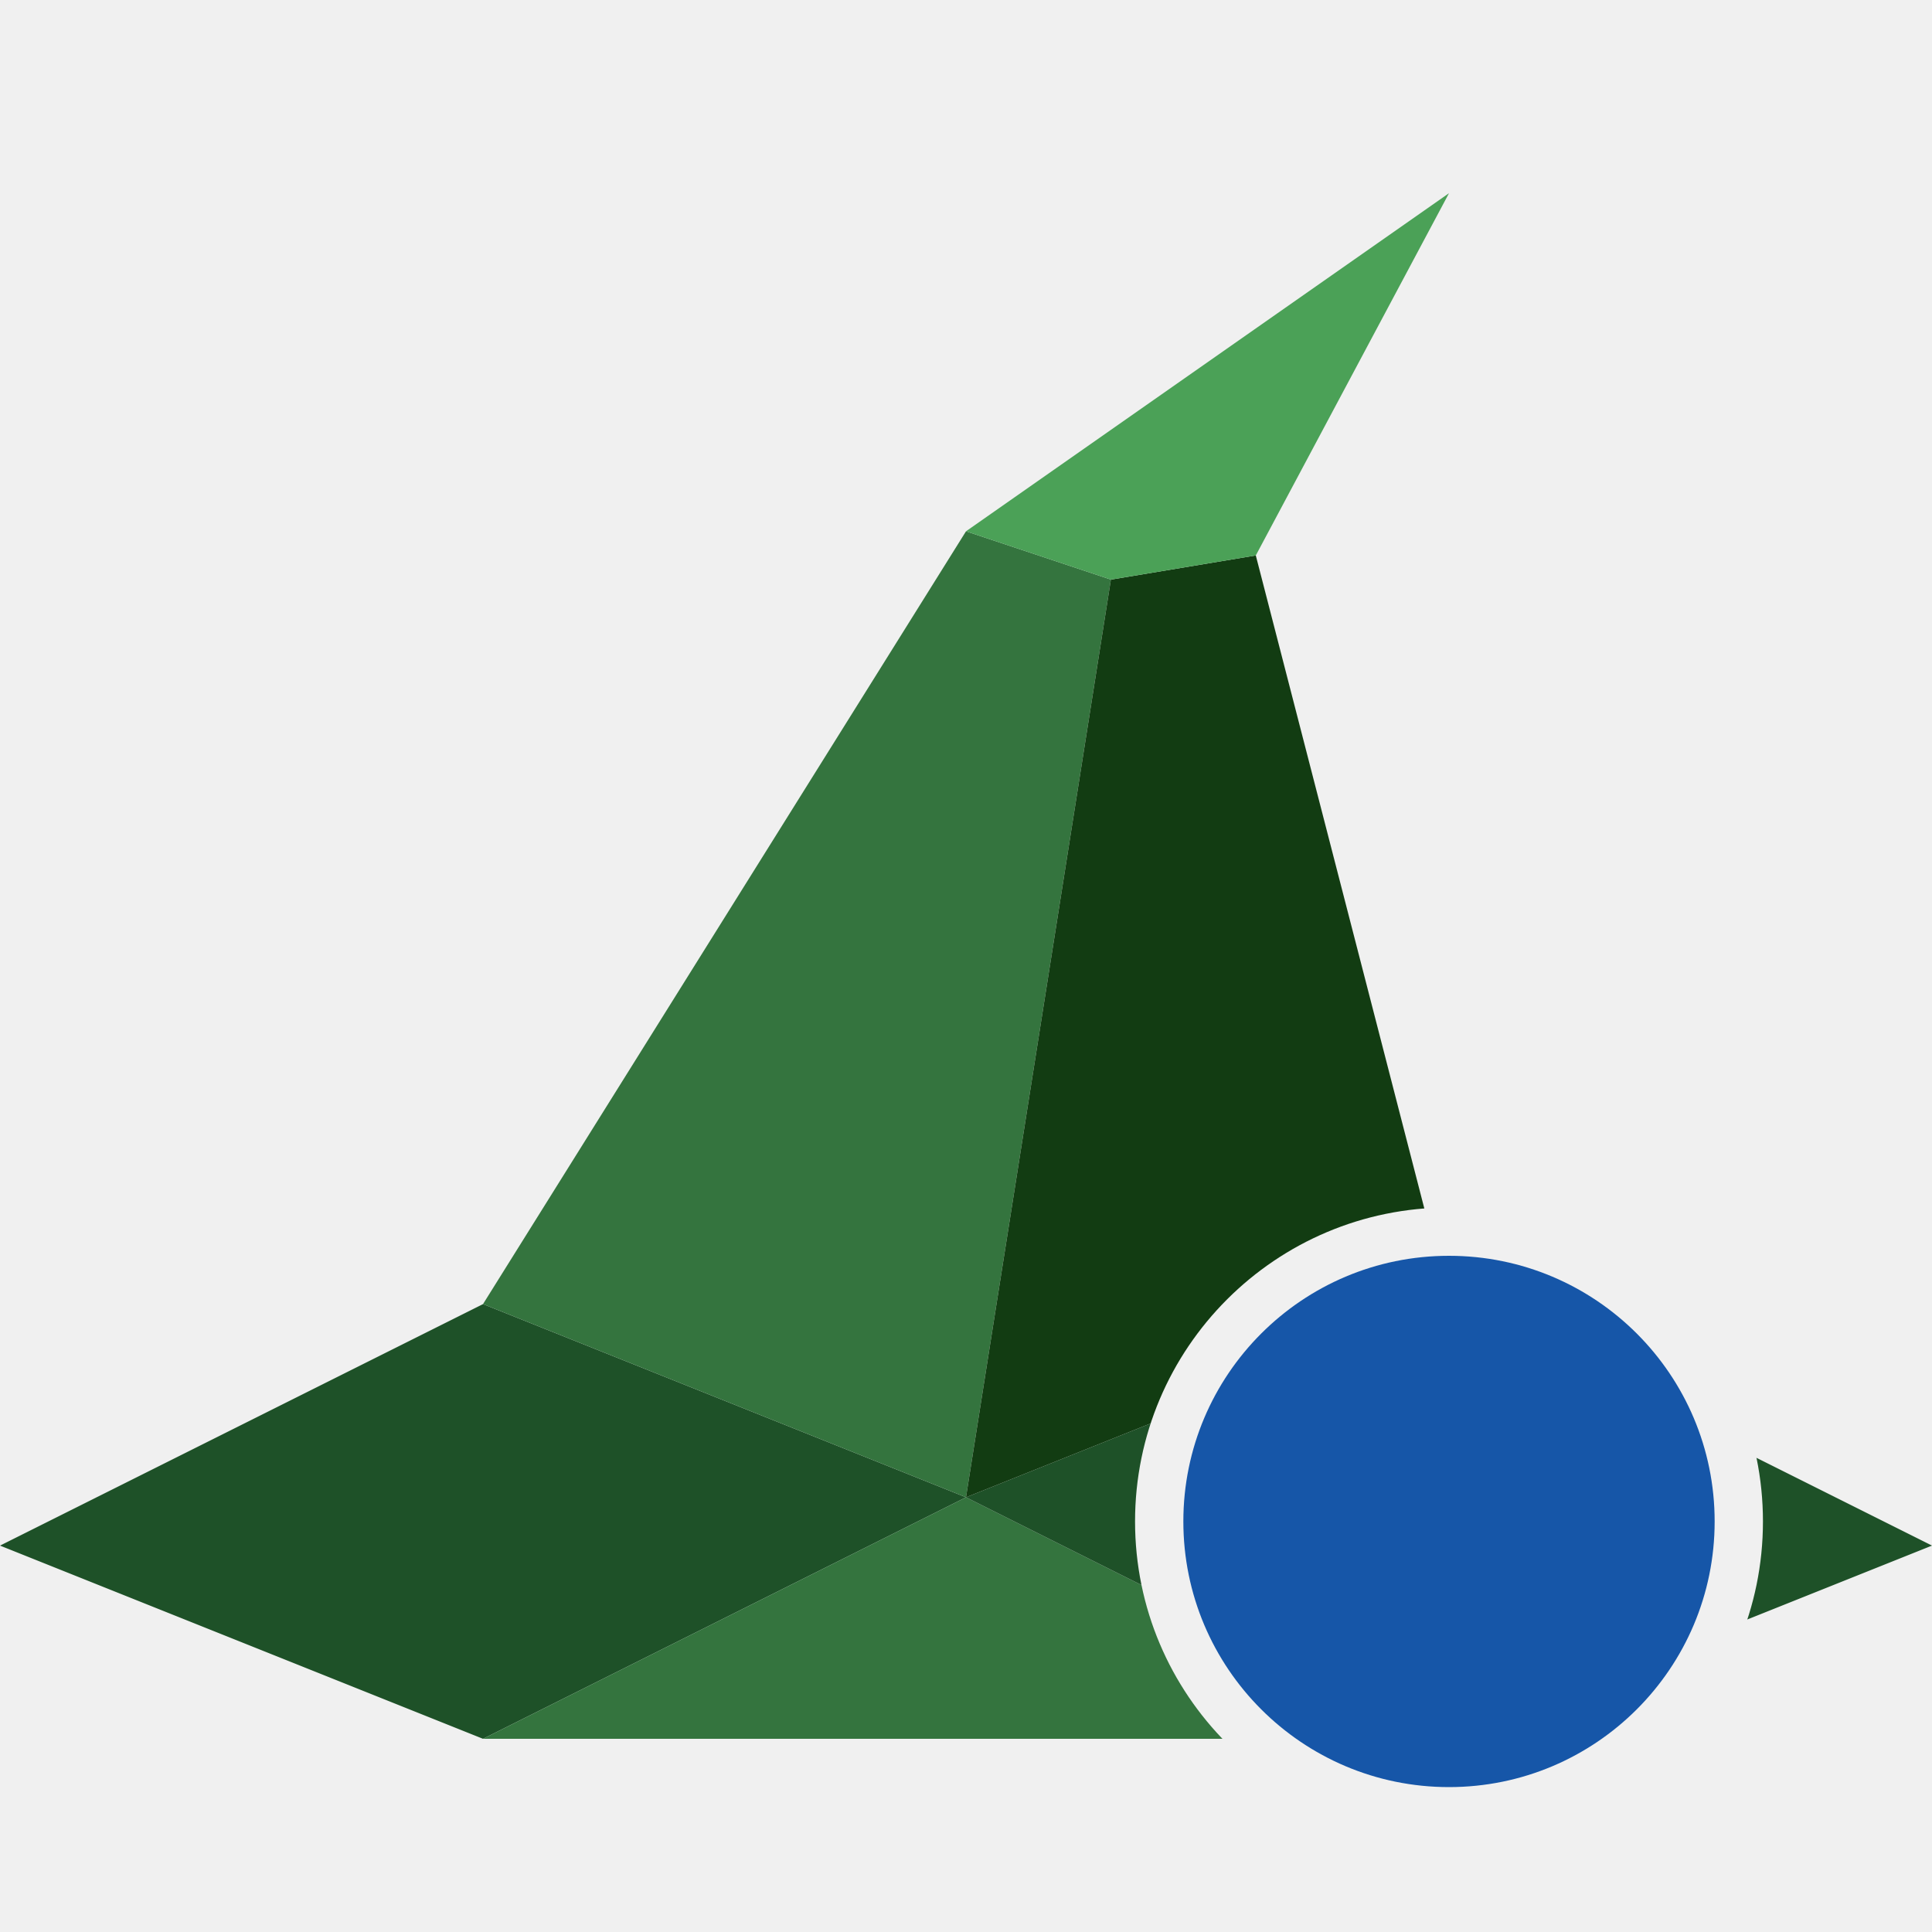
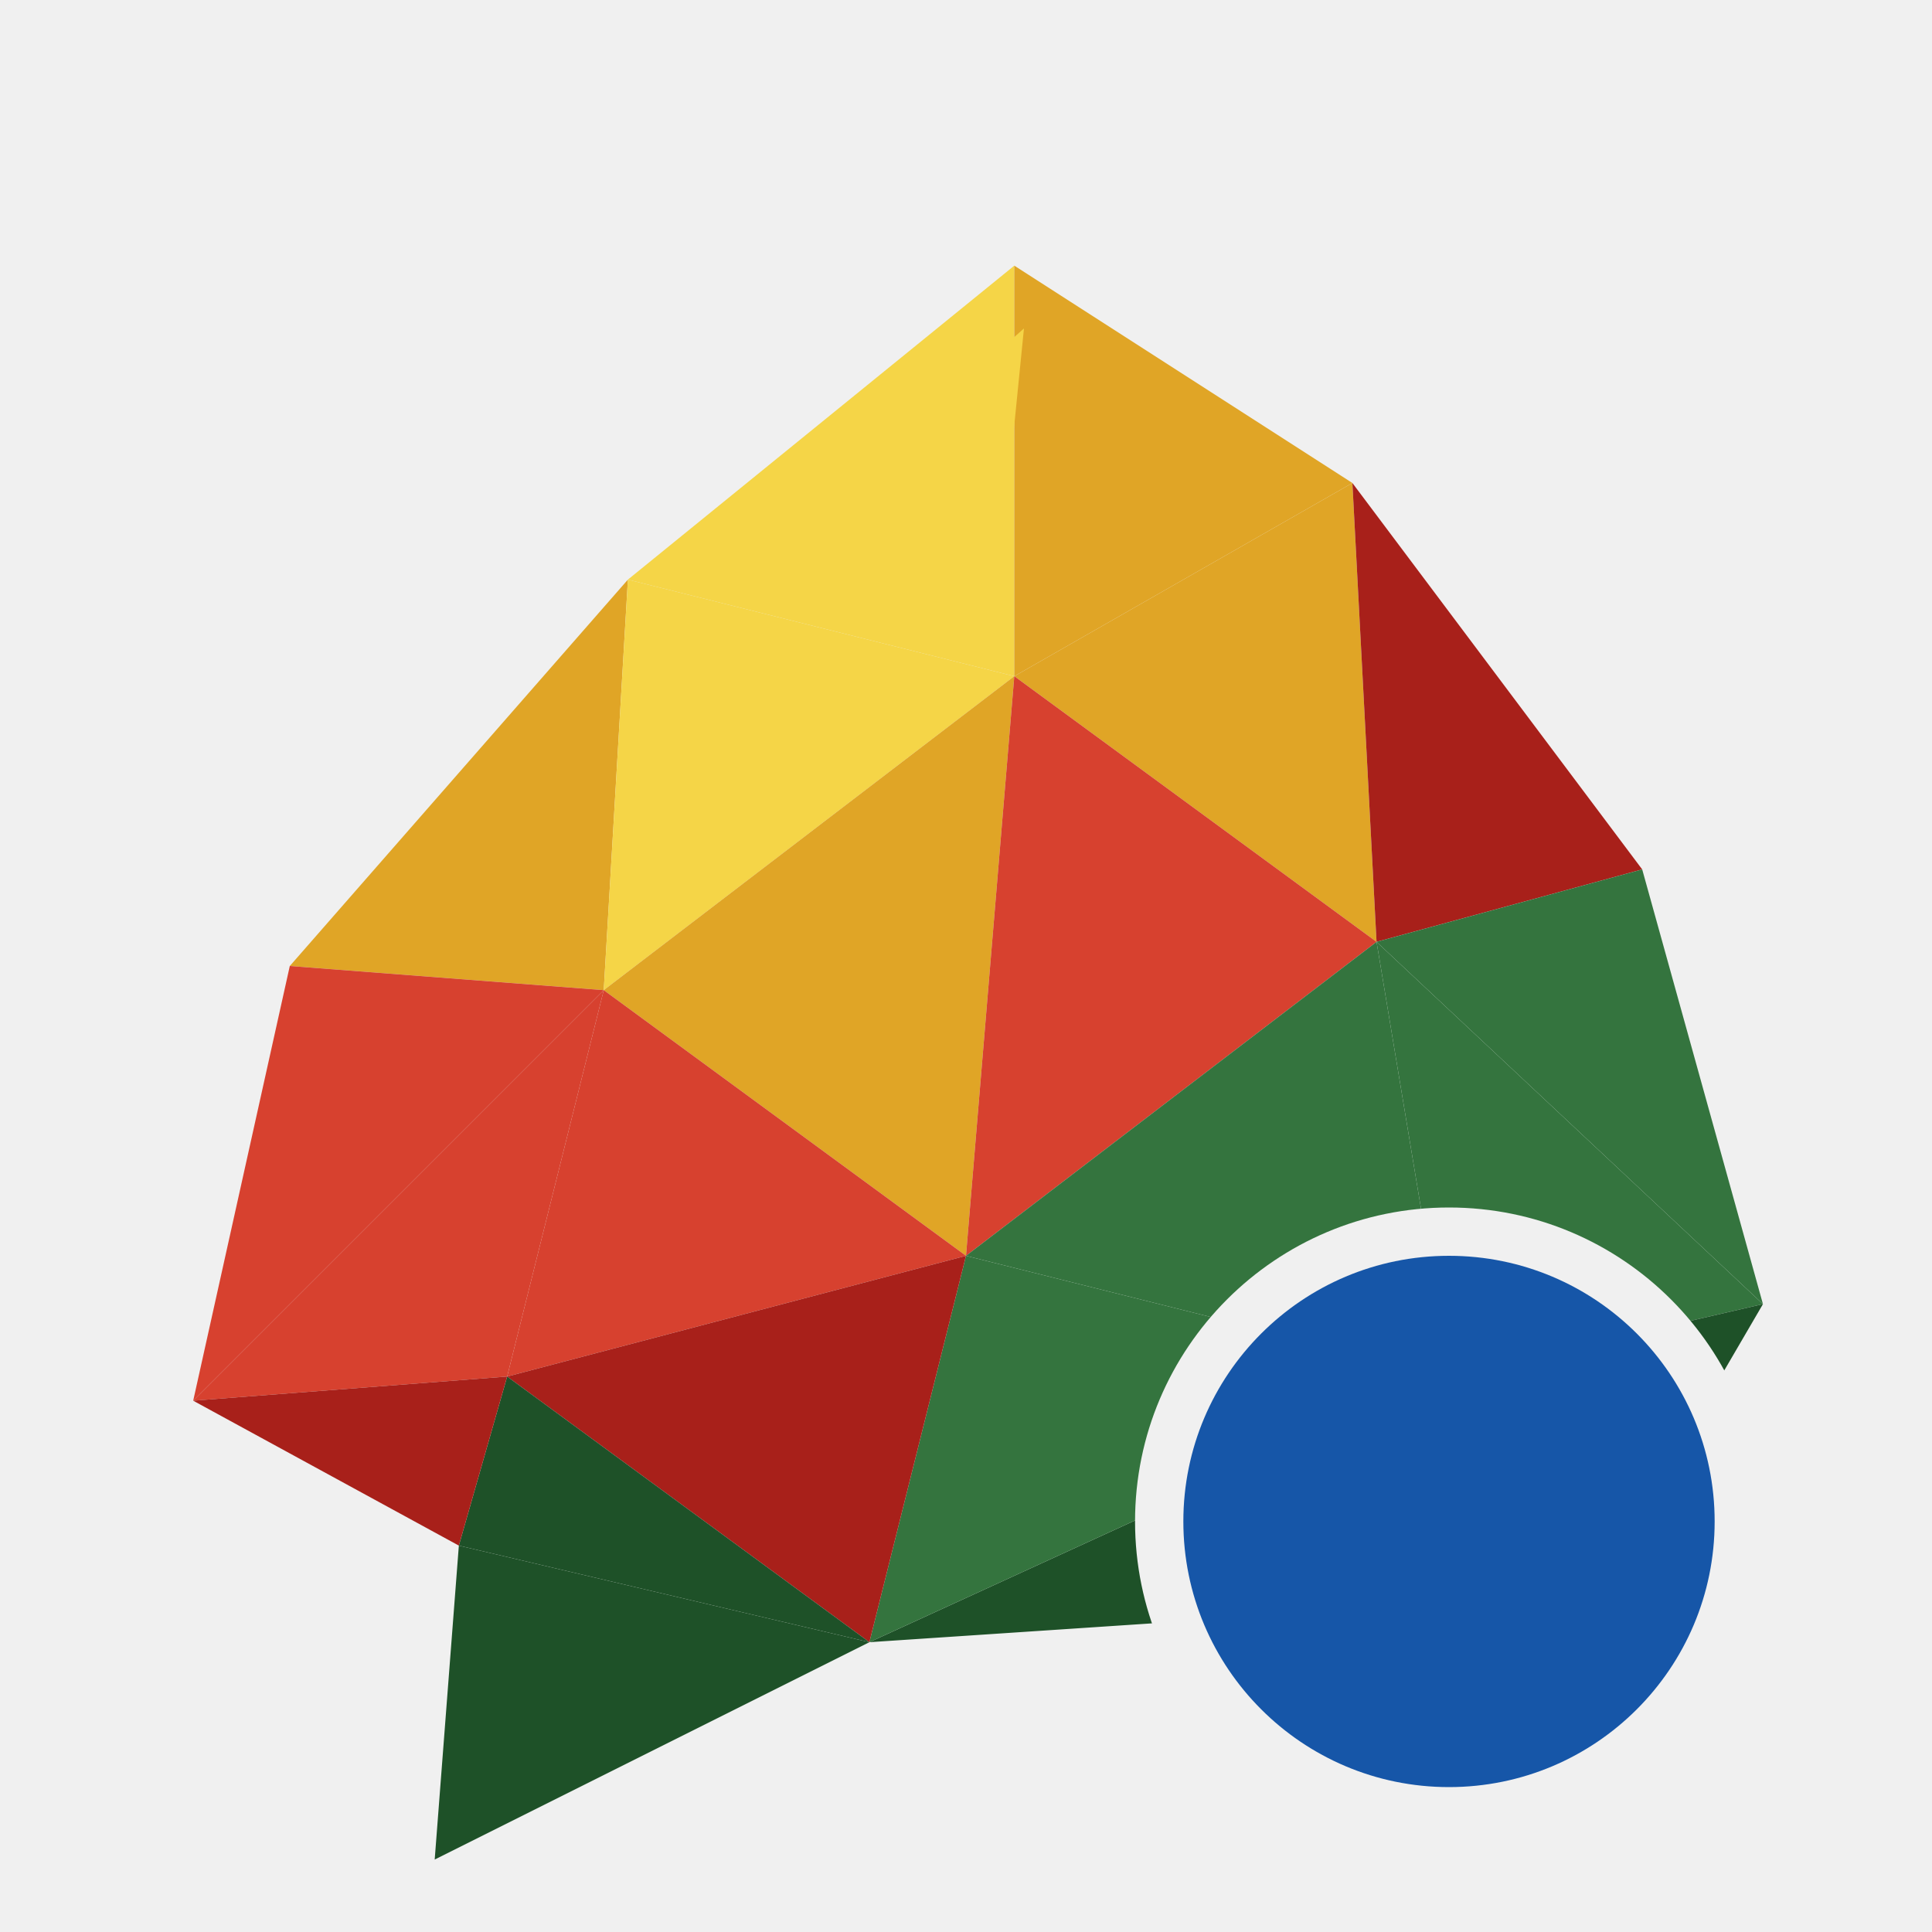
<svg xmlns="http://www.w3.org/2000/svg" width="400" height="400" viewBox="0 0 400 400">
  <defs>
    <mask id="notifMask">
      <rect x="-50" y="-50" width="600" height="600" fill="white" />
      <circle cx="300" cy="315" r="65" fill="black" />
    </mask>
  </defs>
  <g mask="url(#notifMask)">
-     <g transform="translate(0, 40)" stroke="none">
-       <polygon points="0,280 100,320 200,270 100,230" fill="#1E5128" />
-       <polygon points="100,320 300,320 200,270" fill="#34743E" />
-       <polygon points="400,280 300,320 200,270 300,230" fill="#1E5128" />
-       <polygon points="100,230 200,270 230,80 200,70" fill="#34743E" />
-       <polygon points="200,270 300,230 260,75 230,80" fill="#123C12" />
-       <polygon points="200,70 230,80 260,75 300,0" fill="#4BA157" />
-     </g>
+     <polygon points="60,200 130,120 125,205" fill="#E0A526" />
+     <polygon points="130,120 210,140 125,205" fill="#F5D547" />
+     <polygon points="130,120 210,55 210,140" fill="#F5D547" />
+     <polygon points="210,55 280,100 210,140" fill="#E0A526" />
+     <polygon points="280,100 285,195 210,140" fill="#E0A526" />
+     <polygon points="280,100 340,180 285,195" fill="#A8201A" />
+     <polygon points="340,180 365,270 285,195" fill="#34743E" />
+     <polygon points="40,290 60,200 125,205" fill="#D7412F" />
+     <polygon points="40,290 125,205 105,285" fill="#D7412F" />
+     <polygon points="125,205 210,140 200,260" fill="#E0A526" />
+     <polygon points="210,140 285,195 200,260" fill="#D7412F" />
+     <polygon points="125,205 200,260 105,285" fill="#D7412F" />
+     <polygon points="285,195 300,285 200,260" fill="#34743E" />
+     <polygon points="285,195 365,270 300,285" fill="#34743E" />
+     <polygon points="365,270 330,330 300,285" fill="#1E5128" />
+     <polygon points="330,330 180,340 300,285" fill="#1E5128" />
+     <polygon points="300,285 180,340 200,260" fill="#34743E" />
+     <polygon points="200,260 180,340 105,285" fill="#A8201A" />
+     <polygon points="105,285 180,340 95,320" fill="#1E5128" />
+     <polygon points="40,290 105,285 95,320" fill="#A8201A" />
+     <polygon points="95,320 180,340 90,385" fill="#1E5128" />
+     <polygon points="185,92 212,68 208,108" fill="#F5D547" />
  </g>
  <circle cx="300" cy="315" r="55" fill="#1656a8" />
</svg>
